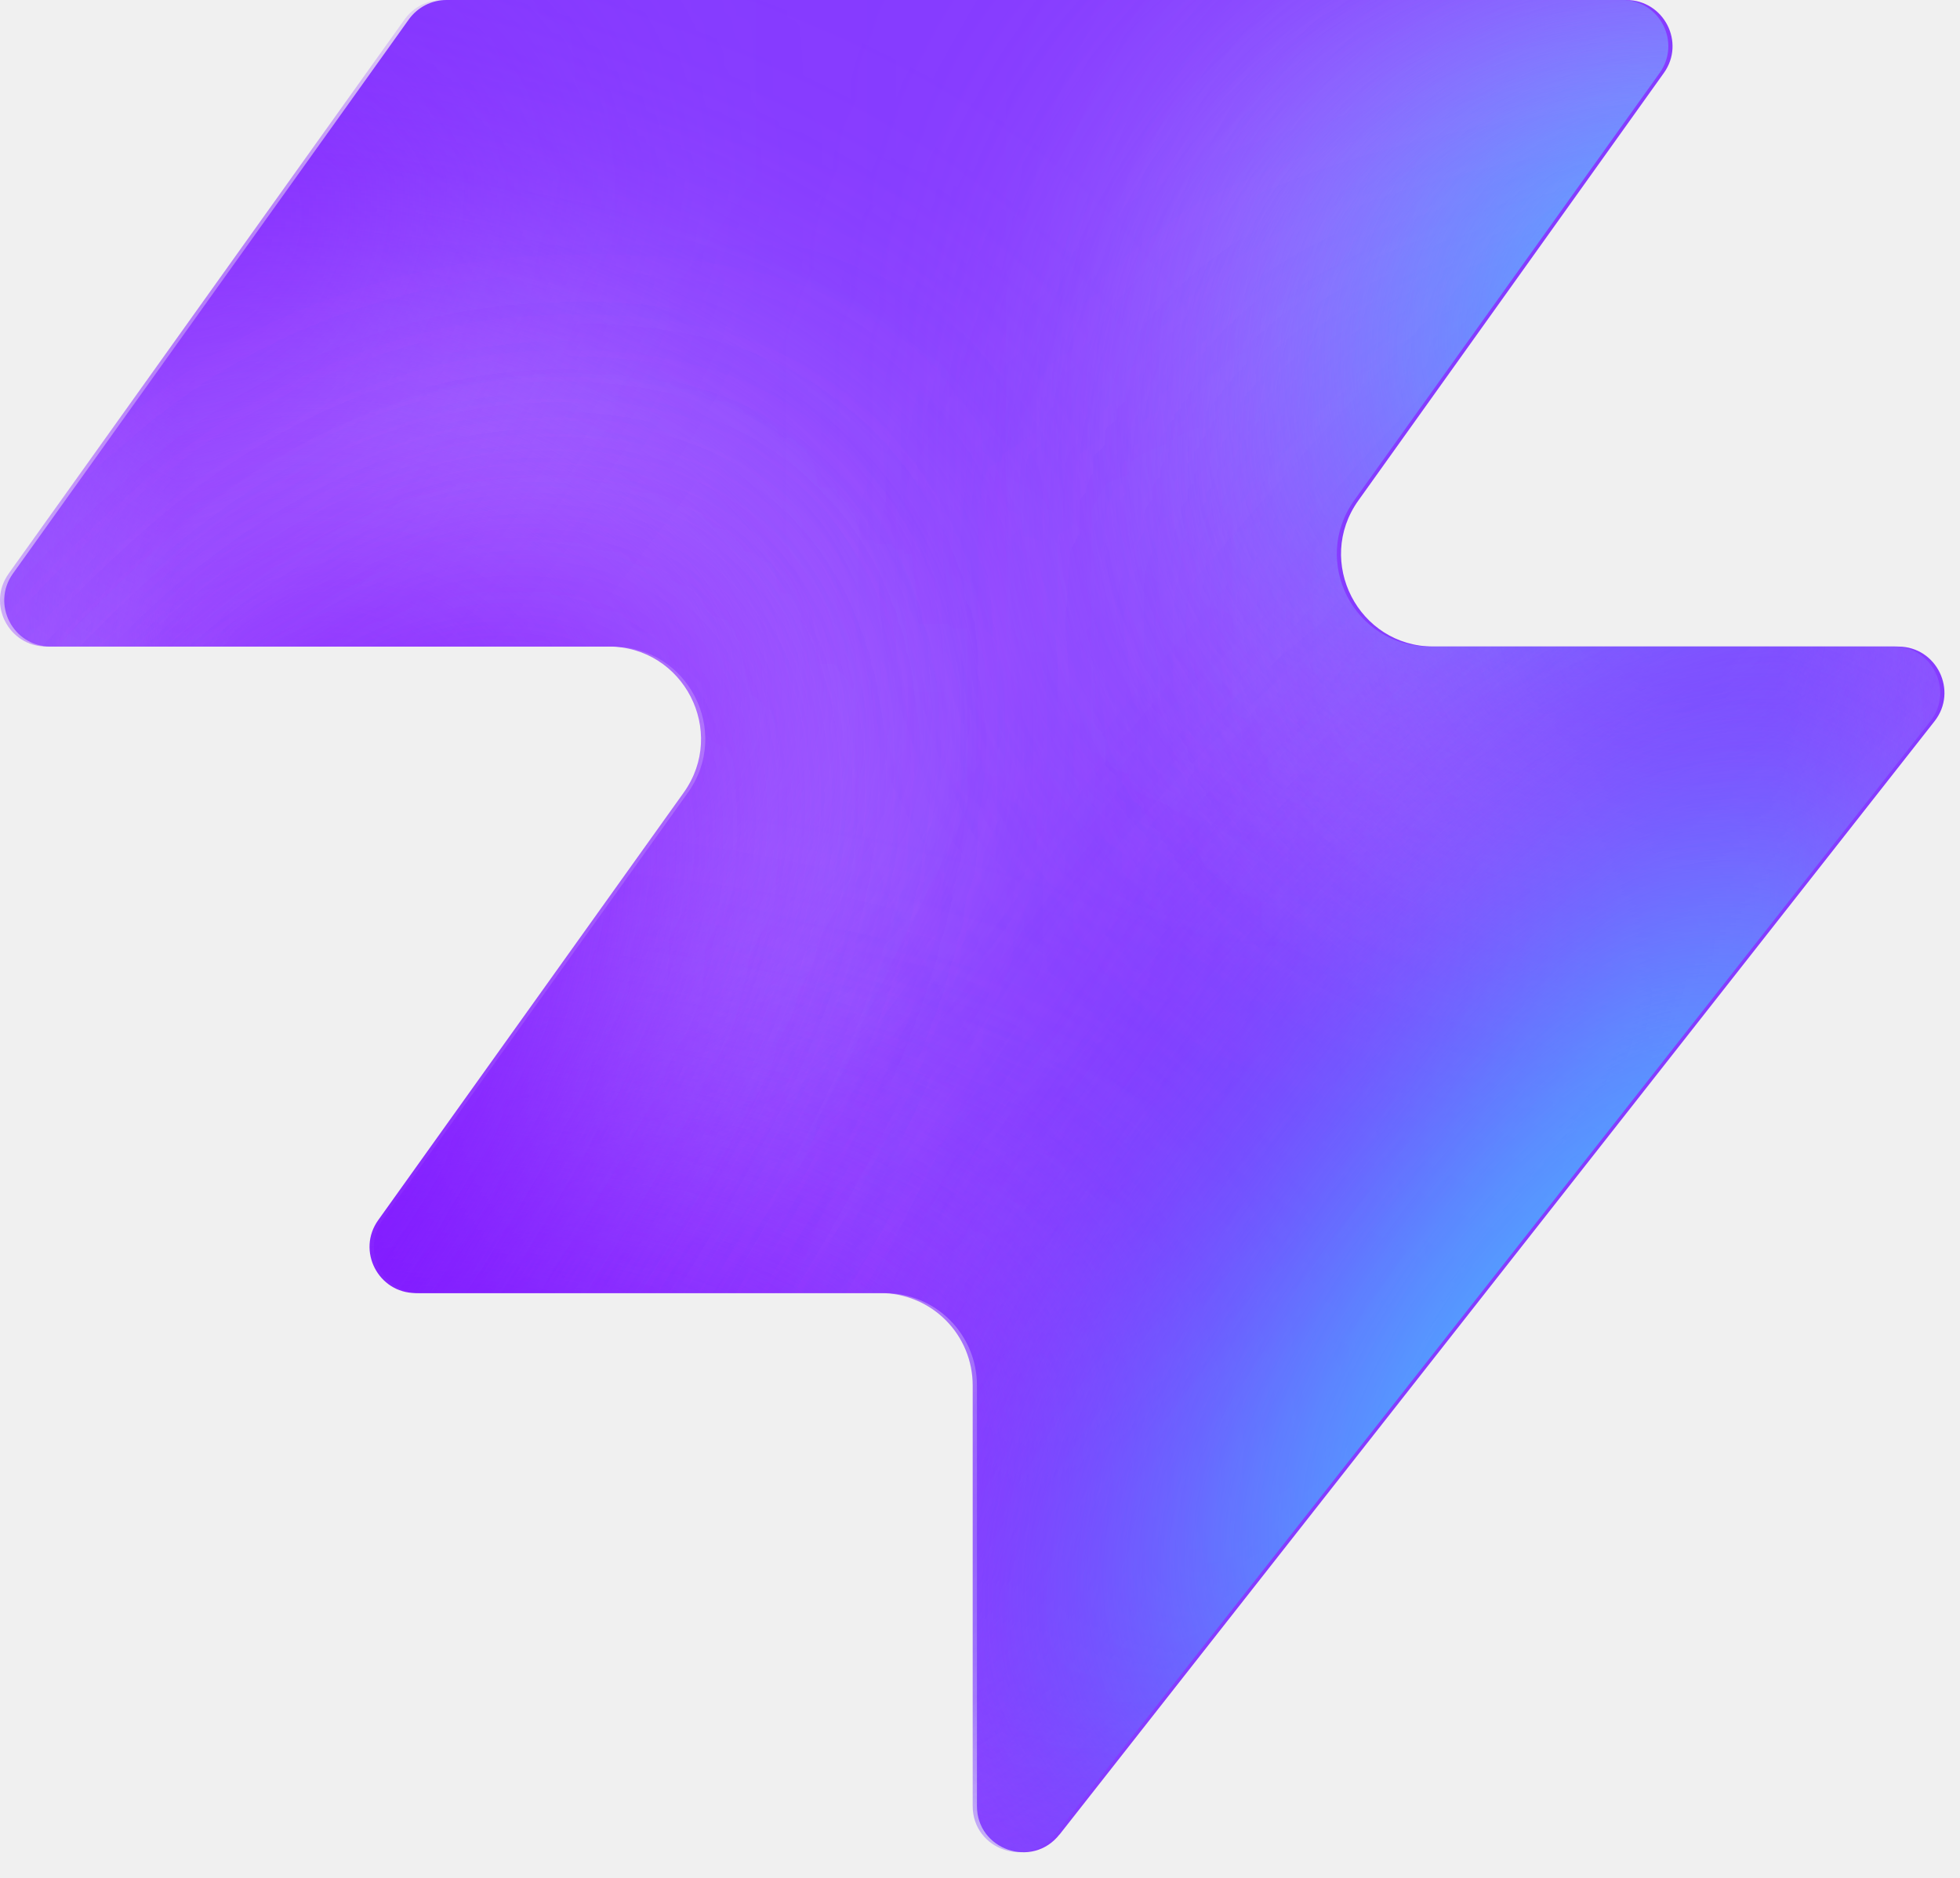
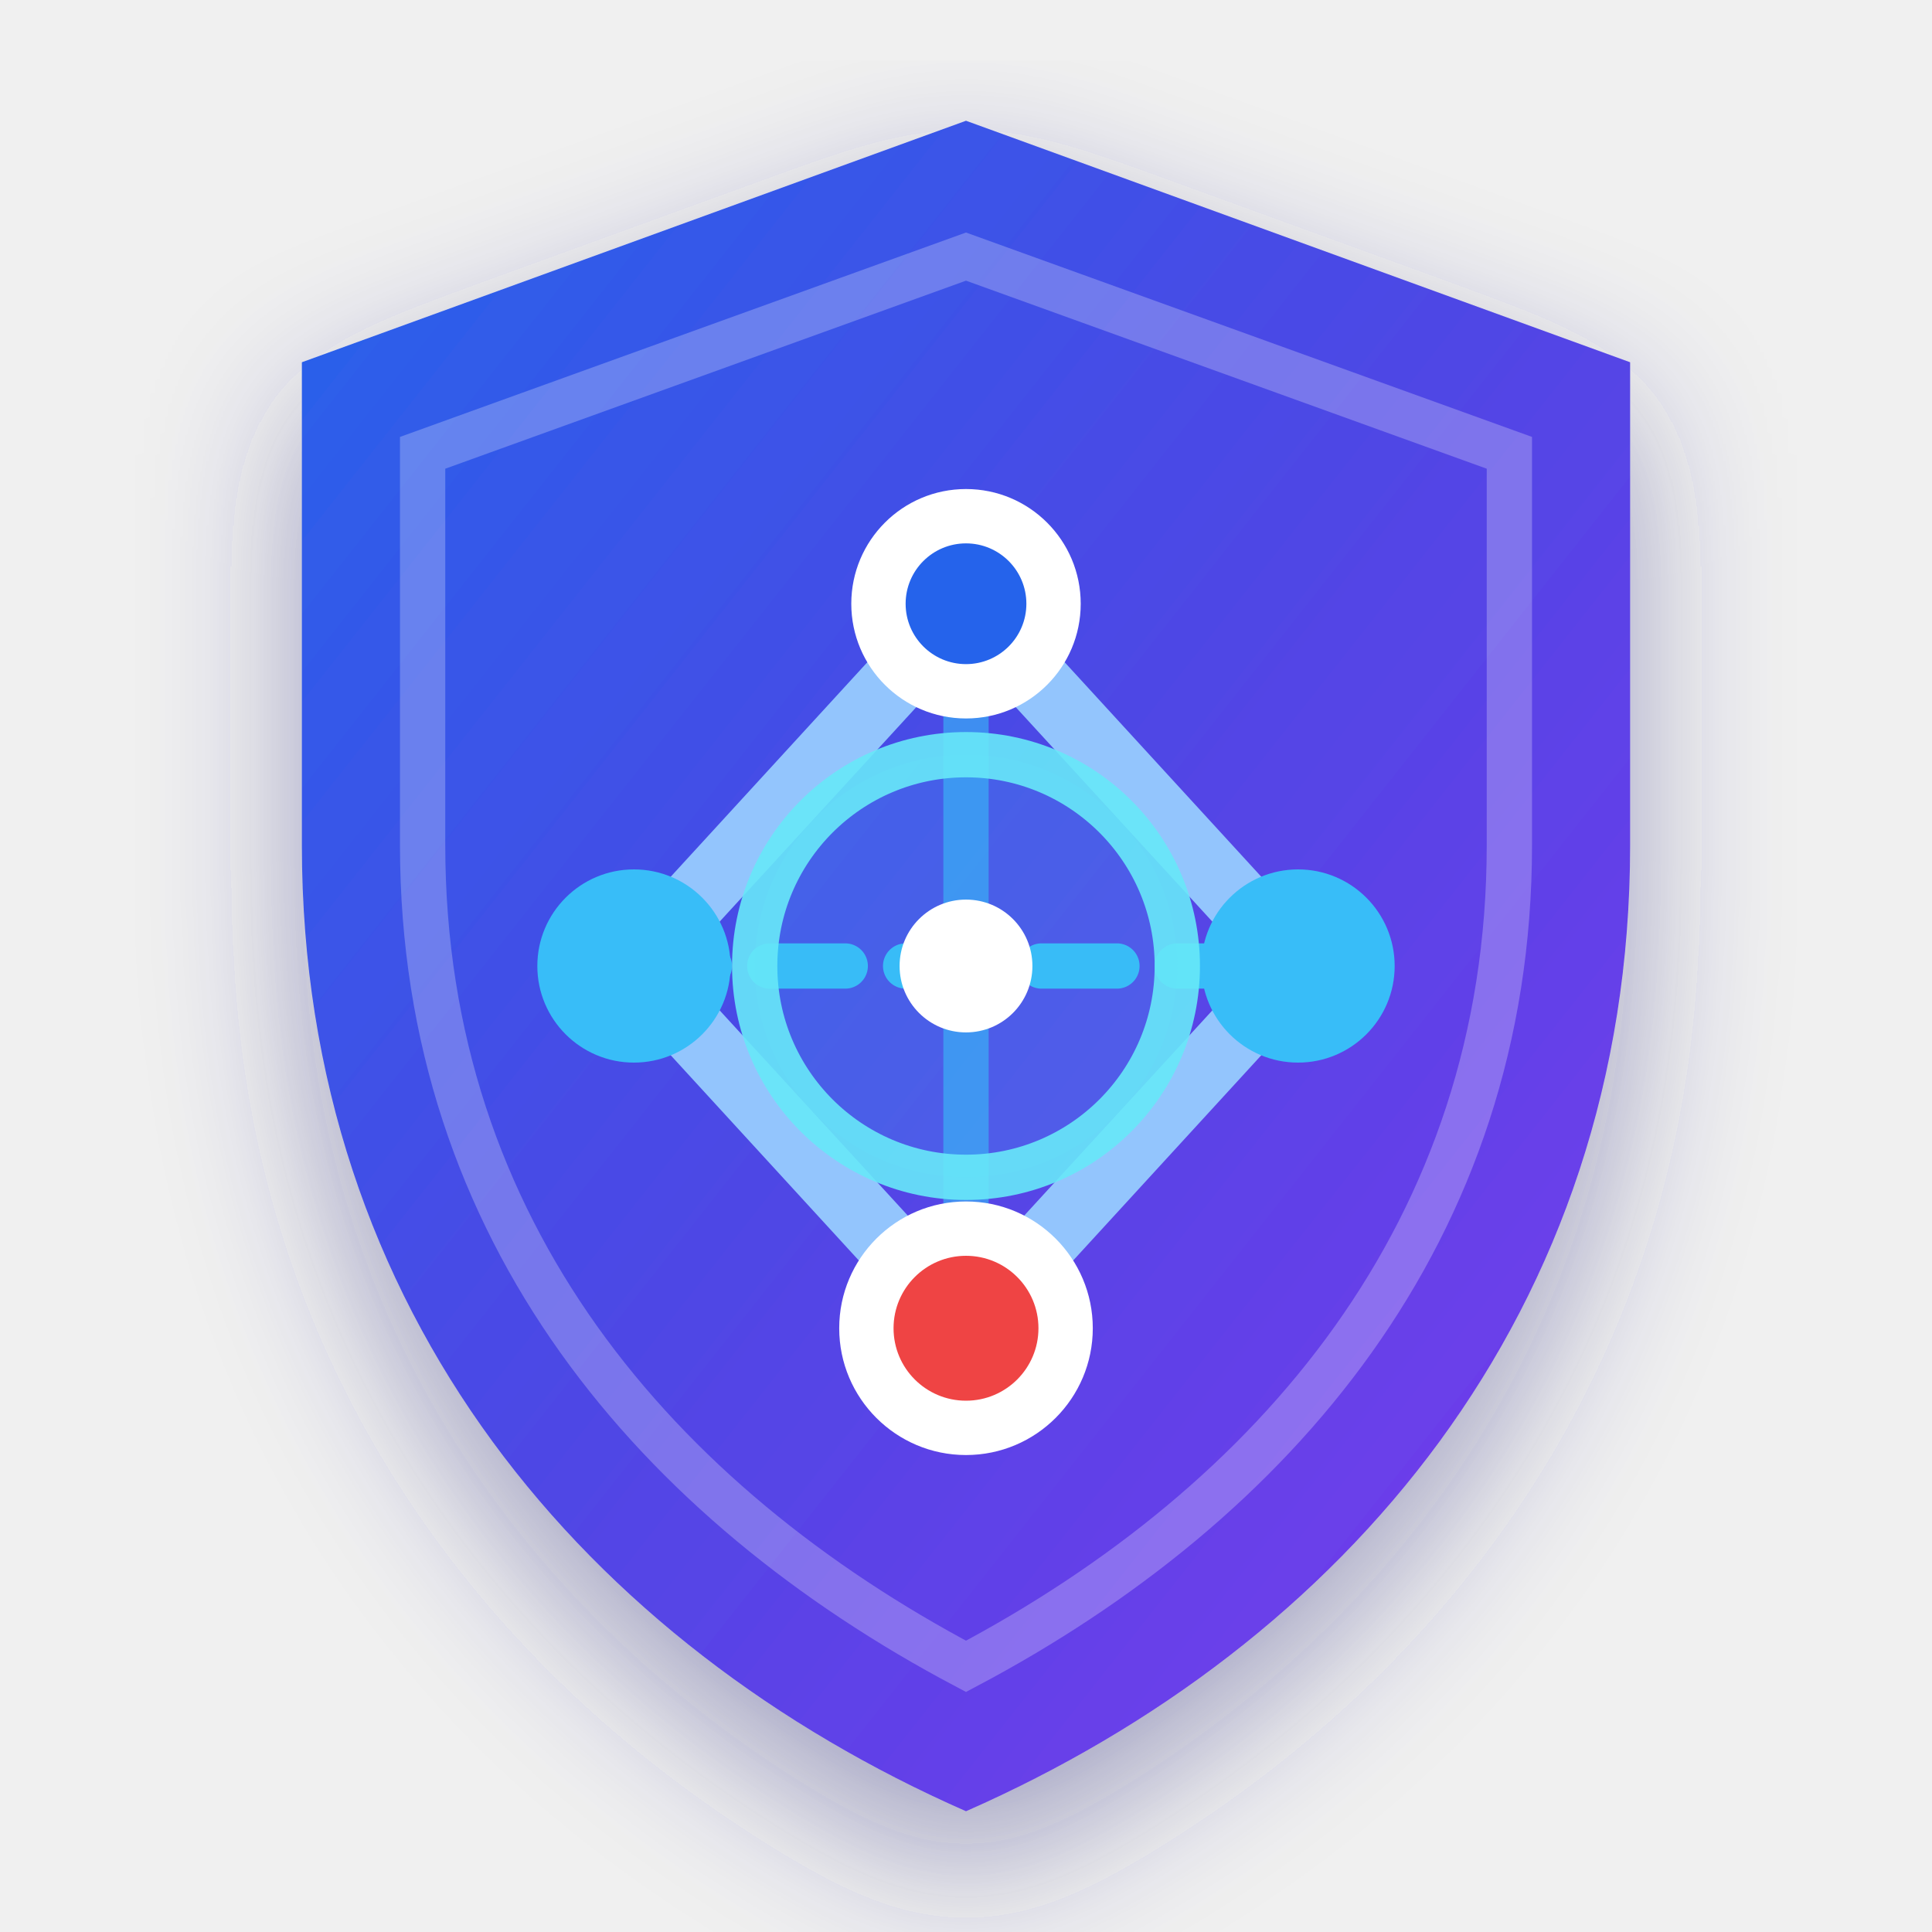
- <svg xmlns="http://www.w3.org/2000/svg" width="48" height="46" fill="none" viewBox="0 0 48 46">
-   <path fill="#863bff" d="M25.946 44.938c-.664.845-2.021.375-2.021-.698V33.937a2.26 2.26 0 0 0-2.262-2.262H10.287c-.92 0-1.456-1.04-.92-1.788l7.48-10.471c1.07-1.497 0-3.578-1.842-3.578H1.237c-.92 0-1.456-1.04-.92-1.788L10.013.474c.214-.297.556-.474.92-.474h28.894c.92 0 1.456 1.04.92 1.788l-7.48 10.471c-1.07 1.498 0 3.579 1.842 3.579h11.377c.943 0 1.473 1.088.89 1.83L25.947 44.94z" style="fill:#863bff;fill:color(display-p3 .525 .23 1);fill-opacity:1" />
-   <mask id="a" width="48" height="46" x="0" y="0" maskUnits="userSpaceOnUse" style="mask-type:alpha">
-     <path fill="#000" d="M25.842 44.938c-.664.844-2.021.375-2.021-.698V33.937a2.26 2.26 0 0 0-2.262-2.262H10.183c-.92 0-1.456-1.04-.92-1.788l7.48-10.471c1.07-1.498 0-3.579-1.842-3.579H1.133c-.92 0-1.456-1.04-.92-1.787L9.91.473c.214-.297.556-.474.92-.474h28.894c.92 0 1.456 1.04.92 1.788l-7.48 10.471c-1.07 1.498 0 3.578 1.842 3.578h11.377c.943 0 1.473 1.088.89 1.832L25.843 44.94z" style="fill:#000;fill-opacity:1" />
-   </mask>
-   <g mask="url(#a)">
-     <g filter="url(#b)">
-       <ellipse cx="5.508" cy="14.704" fill="#ede6ff" rx="5.508" ry="14.704" style="fill:#ede6ff;fill:color(display-p3 .927 .903 1);fill-opacity:1" transform="matrix(.00324 1 1 -.00324 -4.47 31.516)" />
-     </g>
-     <g filter="url(#c)">
-       <ellipse cx="10.399" cy="29.851" fill="#ede6ff" rx="10.399" ry="29.851" style="fill:#ede6ff;fill:color(display-p3 .927 .903 1);fill-opacity:1" transform="matrix(.00324 1 1 -.00324 -39.328 7.883)" />
-     </g>
-     <g filter="url(#d)">
-       <ellipse cx="5.508" cy="30.487" fill="#7e14ff" rx="5.508" ry="30.487" style="fill:#7e14ff;fill:color(display-p3 .492 .077 1);fill-opacity:1" transform="rotate(89.814 -25.913 -14.639)scale(1 -1)" />
-     </g>
-     <g filter="url(#e)">
-       <ellipse cx="5.508" cy="30.599" fill="#7e14ff" rx="5.508" ry="30.599" style="fill:#7e14ff;fill:color(display-p3 .492 .077 1);fill-opacity:1" transform="rotate(89.814 -32.644 -3.334)scale(1 -1)" />
-     </g>
-     <g filter="url(#f)">
-       <ellipse cx="5.508" cy="30.599" fill="#7e14ff" rx="5.508" ry="30.599" style="fill:#7e14ff;fill:color(display-p3 .492 .077 1);fill-opacity:1" transform="matrix(.00324 1 1 -.00324 -34.34 30.47)" />
-     </g>
-     <g filter="url(#g)">
-       <ellipse cx="14.072" cy="22.078" fill="#ede6ff" rx="14.072" ry="22.078" style="fill:#ede6ff;fill:color(display-p3 .927 .903 1);fill-opacity:1" transform="rotate(93.35 24.506 48.493)scale(-1 1)" />
-     </g>
-     <g filter="url(#h)">
-       <ellipse cx="3.47" cy="21.501" fill="#7e14ff" rx="3.47" ry="21.501" style="fill:#7e14ff;fill:color(display-p3 .492 .077 1);fill-opacity:1" transform="rotate(89.009 28.708 47.59)scale(-1 1)" />
-     </g>
-     <g filter="url(#i)">
-       <ellipse cx="3.47" cy="21.501" fill="#7e14ff" rx="3.47" ry="21.501" style="fill:#7e14ff;fill:color(display-p3 .492 .077 1);fill-opacity:1" transform="rotate(89.009 28.708 47.59)scale(-1 1)" />
-     </g>
-     <g filter="url(#j)">
-       <ellipse cx=".387" cy="8.972" fill="#7e14ff" rx="4.407" ry="29.108" style="fill:#7e14ff;fill:color(display-p3 .492 .077 1);fill-opacity:1" transform="rotate(39.51 .387 8.972)" />
-     </g>
-     <g filter="url(#k)">
-       <ellipse cx="47.523" cy="-6.092" fill="#7e14ff" rx="4.407" ry="29.108" style="fill:#7e14ff;fill:color(display-p3 .492 .077 1);fill-opacity:1" transform="rotate(37.892 47.523 -6.092)" />
-     </g>
-     <g filter="url(#l)">
-       <ellipse cx="41.412" cy="6.333" fill="#47bfff" rx="5.971" ry="9.665" style="fill:#47bfff;fill:color(display-p3 .28 .748 1);fill-opacity:1" transform="rotate(37.892 41.412 6.333)" />
-     </g>
-     <g filter="url(#m)">
-       <ellipse cx="-1.879" cy="38.332" fill="#7e14ff" rx="4.407" ry="29.108" style="fill:#7e14ff;fill:color(display-p3 .492 .077 1);fill-opacity:1" transform="rotate(37.892 -1.88 38.332)" />
-     </g>
-     <g filter="url(#n)">
-       <ellipse cx="-1.879" cy="38.332" fill="#7e14ff" rx="4.407" ry="29.108" style="fill:#7e14ff;fill:color(display-p3 .492 .077 1);fill-opacity:1" transform="rotate(37.892 -1.88 38.332)" />
-     </g>
-     <g filter="url(#o)">
-       <ellipse cx="35.651" cy="29.907" fill="#7e14ff" rx="4.407" ry="29.108" style="fill:#7e14ff;fill:color(display-p3 .492 .077 1);fill-opacity:1" transform="rotate(37.892 35.651 29.907)" />
-     </g>
-     <g filter="url(#p)">
-       <ellipse cx="38.418" cy="32.4" fill="#47bfff" rx="5.971" ry="15.297" style="fill:#47bfff;fill:color(display-p3 .28 .748 1);fill-opacity:1" transform="rotate(37.892 38.418 32.4)" />
-     </g>
-   </g>
+ <svg xmlns="http://www.w3.org/2000/svg" viewBox="0 0 64 64" fill="none">
  <defs>
-     <filter id="b" width="60.045" height="41.654" x="-19.77" y="16.149" color-interpolation-filters="sRGB" filterUnits="userSpaceOnUse">
-       <feFlood flood-opacity="0" result="BackgroundImageFix" />
-       <feBlend in="SourceGraphic" in2="BackgroundImageFix" result="shape" />
-       <feGaussianBlur result="effect1_foregroundBlur_2002_17158" stdDeviation="7.659" />
-     </filter>
-     <filter id="c" width="90.34" height="51.437" x="-54.613" y="-7.533" color-interpolation-filters="sRGB" filterUnits="userSpaceOnUse">
-       <feFlood flood-opacity="0" result="BackgroundImageFix" />
-       <feBlend in="SourceGraphic" in2="BackgroundImageFix" result="shape" />
-       <feGaussianBlur result="effect1_foregroundBlur_2002_17158" stdDeviation="7.659" />
-     </filter>
-     <filter id="d" width="79.355" height="29.4" x="-49.64" y="2.03" color-interpolation-filters="sRGB" filterUnits="userSpaceOnUse">
-       <feFlood flood-opacity="0" result="BackgroundImageFix" />
-       <feBlend in="SourceGraphic" in2="BackgroundImageFix" result="shape" />
-       <feGaussianBlur result="effect1_foregroundBlur_2002_17158" stdDeviation="4.596" />
-     </filter>
-     <filter id="e" width="79.579" height="29.4" x="-45.045" y="20.029" color-interpolation-filters="sRGB" filterUnits="userSpaceOnUse">
-       <feFlood flood-opacity="0" result="BackgroundImageFix" />
-       <feBlend in="SourceGraphic" in2="BackgroundImageFix" result="shape" />
-       <feGaussianBlur result="effect1_foregroundBlur_2002_17158" stdDeviation="4.596" />
-     </filter>
-     <filter id="f" width="79.579" height="29.4" x="-43.513" y="21.178" color-interpolation-filters="sRGB" filterUnits="userSpaceOnUse">
-       <feFlood flood-opacity="0" result="BackgroundImageFix" />
-       <feBlend in="SourceGraphic" in2="BackgroundImageFix" result="shape" />
-       <feGaussianBlur result="effect1_foregroundBlur_2002_17158" stdDeviation="4.596" />
-     </filter>
-     <filter id="g" width="74.749" height="58.852" x="15.756" y="-17.901" color-interpolation-filters="sRGB" filterUnits="userSpaceOnUse">
-       <feFlood flood-opacity="0" result="BackgroundImageFix" />
-       <feBlend in="SourceGraphic" in2="BackgroundImageFix" result="shape" />
-       <feGaussianBlur result="effect1_foregroundBlur_2002_17158" stdDeviation="7.659" />
-     </filter>
-     <filter id="h" width="61.377" height="25.362" x="23.548" y="2.284" color-interpolation-filters="sRGB" filterUnits="userSpaceOnUse">
-       <feFlood flood-opacity="0" result="BackgroundImageFix" />
-       <feBlend in="SourceGraphic" in2="BackgroundImageFix" result="shape" />
-       <feGaussianBlur result="effect1_foregroundBlur_2002_17158" stdDeviation="4.596" />
-     </filter>
-     <filter id="i" width="61.377" height="25.362" x="23.548" y="2.284" color-interpolation-filters="sRGB" filterUnits="userSpaceOnUse">
-       <feFlood flood-opacity="0" result="BackgroundImageFix" />
-       <feBlend in="SourceGraphic" in2="BackgroundImageFix" result="shape" />
-       <feGaussianBlur result="effect1_foregroundBlur_2002_17158" stdDeviation="4.596" />
-     </filter>
-     <filter id="j" width="56.045" height="63.649" x="-27.636" y="-22.853" color-interpolation-filters="sRGB" filterUnits="userSpaceOnUse">
-       <feFlood flood-opacity="0" result="BackgroundImageFix" />
-       <feBlend in="SourceGraphic" in2="BackgroundImageFix" result="shape" />
-       <feGaussianBlur result="effect1_foregroundBlur_2002_17158" stdDeviation="4.596" />
-     </filter>
-     <filter id="k" width="54.814" height="64.646" x="20.116" y="-38.415" color-interpolation-filters="sRGB" filterUnits="userSpaceOnUse">
-       <feFlood flood-opacity="0" result="BackgroundImageFix" />
-       <feBlend in="SourceGraphic" in2="BackgroundImageFix" result="shape" />
-       <feGaussianBlur result="effect1_foregroundBlur_2002_17158" stdDeviation="4.596" />
-     </filter>
-     <filter id="l" width="33.541" height="35.313" x="24.641" y="-11.323" color-interpolation-filters="sRGB" filterUnits="userSpaceOnUse">
-       <feFlood flood-opacity="0" result="BackgroundImageFix" />
-       <feBlend in="SourceGraphic" in2="BackgroundImageFix" result="shape" />
-       <feGaussianBlur result="effect1_foregroundBlur_2002_17158" stdDeviation="4.596" />
-     </filter>
-     <filter id="m" width="54.814" height="64.646" x="-29.286" y="6.009" color-interpolation-filters="sRGB" filterUnits="userSpaceOnUse">
-       <feFlood flood-opacity="0" result="BackgroundImageFix" />
-       <feBlend in="SourceGraphic" in2="BackgroundImageFix" result="shape" />
-       <feGaussianBlur result="effect1_foregroundBlur_2002_17158" stdDeviation="4.596" />
-     </filter>
-     <filter id="n" width="54.814" height="64.646" x="-29.286" y="6.009" color-interpolation-filters="sRGB" filterUnits="userSpaceOnUse">
-       <feFlood flood-opacity="0" result="BackgroundImageFix" />
-       <feBlend in="SourceGraphic" in2="BackgroundImageFix" result="shape" />
-       <feGaussianBlur result="effect1_foregroundBlur_2002_17158" stdDeviation="4.596" />
-     </filter>
-     <filter id="o" width="54.814" height="64.646" x="8.244" y="-2.416" color-interpolation-filters="sRGB" filterUnits="userSpaceOnUse">
-       <feFlood flood-opacity="0" result="BackgroundImageFix" />
-       <feBlend in="SourceGraphic" in2="BackgroundImageFix" result="shape" />
-       <feGaussianBlur result="effect1_foregroundBlur_2002_17158" stdDeviation="4.596" />
-     </filter>
-     <filter id="p" width="39.409" height="43.623" x="18.713" y="10.588" color-interpolation-filters="sRGB" filterUnits="userSpaceOnUse">
-       <feFlood flood-opacity="0" result="BackgroundImageFix" />
-       <feBlend in="SourceGraphic" in2="BackgroundImageFix" result="shape" />
-       <feGaussianBlur result="effect1_foregroundBlur_2002_17158" stdDeviation="4.596" />
+     <linearGradient id="shieldGrad" x1="0%" y1="0%" x2="100%" y2="100%">
+       <stop offset="0%" stop-color="#2563EB" />
+       <stop offset="50%" stop-color="#4F46E5" />
+       <stop offset="100%" stop-color="#7C3AED" />
+     </linearGradient>
+     <filter id="glow" x="-20%" y="-20%" width="140%" height="140%">
+       <feDropShadow dx="0" dy="2" stdDeviation="2.5" flood-color="#312E81" flood-opacity="0.4" />
    </filter>
  </defs>
+   <path d="M32 4L10 12V28C10 43.5 19.5 54.5 32 60C44.5 54.5 54 43.5 54 28V12L32 4Z" fill="url(#shieldGrad)" filter="url(#glow)" />
+   <path d="M32 8.5L14 15V28C14 40.8 21.8 49.8 32 55.2C42.2 49.8 50 40.8 50 28V15L32 8.5Z" stroke="#FFFFFF" stroke-opacity="0.25" stroke-width="1.5" fill="none" />
+   <line x1="32" y1="20" x2="21" y2="32" stroke="#93C5FD" stroke-width="2.2" stroke-linecap="round" />
+   <line x1="32" y1="20" x2="43" y2="32" stroke="#93C5FD" stroke-width="2.2" stroke-linecap="round" />
+   <line x1="21" y1="32" x2="32" y2="44" stroke="#93C5FD" stroke-width="2.2" stroke-linecap="round" />
+   <line x1="43" y1="32" x2="32" y2="44" stroke="#93C5FD" stroke-width="2.2" stroke-linecap="round" />
+   <line x1="21" y1="32" x2="43" y2="32" stroke="#38BDF8" stroke-width="1.5" stroke-dasharray="2.5 2" stroke-linecap="round" />
+   <line x1="32" y1="20" x2="32" y2="44" stroke="#38BDF8" stroke-width="1.5" stroke-opacity="0.6" />
+   <circle cx="32" cy="32" r="7" stroke="#67E8F9" stroke-width="1.5" stroke-opacity="0.9" fill="#38BDF8" fill-opacity="0.2" />
+   <circle cx="32" cy="32" r="2.2" fill="#FFFFFF" />
+   <circle cx="32" cy="20" r="3.8" fill="#FFFFFF" />
+   <circle cx="32" cy="20" r="2" fill="#2563EB" />
+   <circle cx="21" cy="32" r="3.2" fill="#38BDF8" />
+   <circle cx="43" cy="32" r="3.2" fill="#38BDF8" />
+   <circle cx="32" cy="44" r="4.2" fill="#FFFFFF" />
+   <circle cx="32" cy="44" r="2.4" fill="#EF4444" />
</svg>
